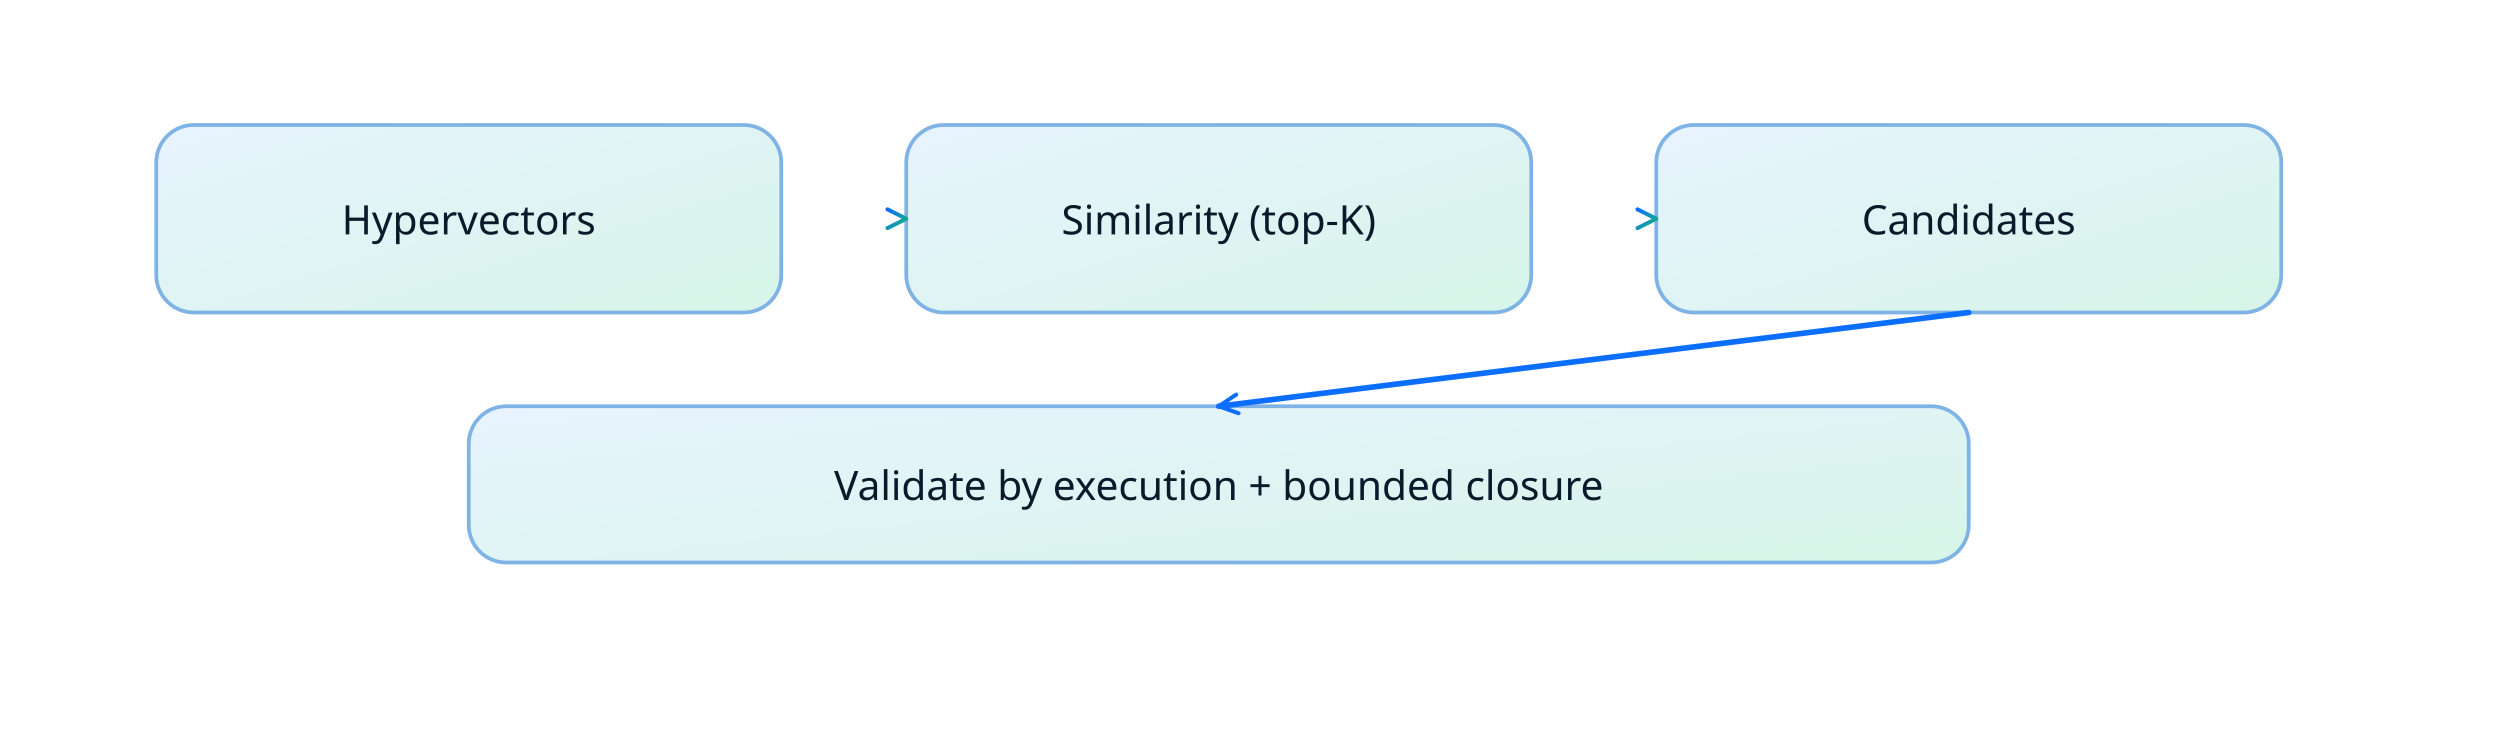
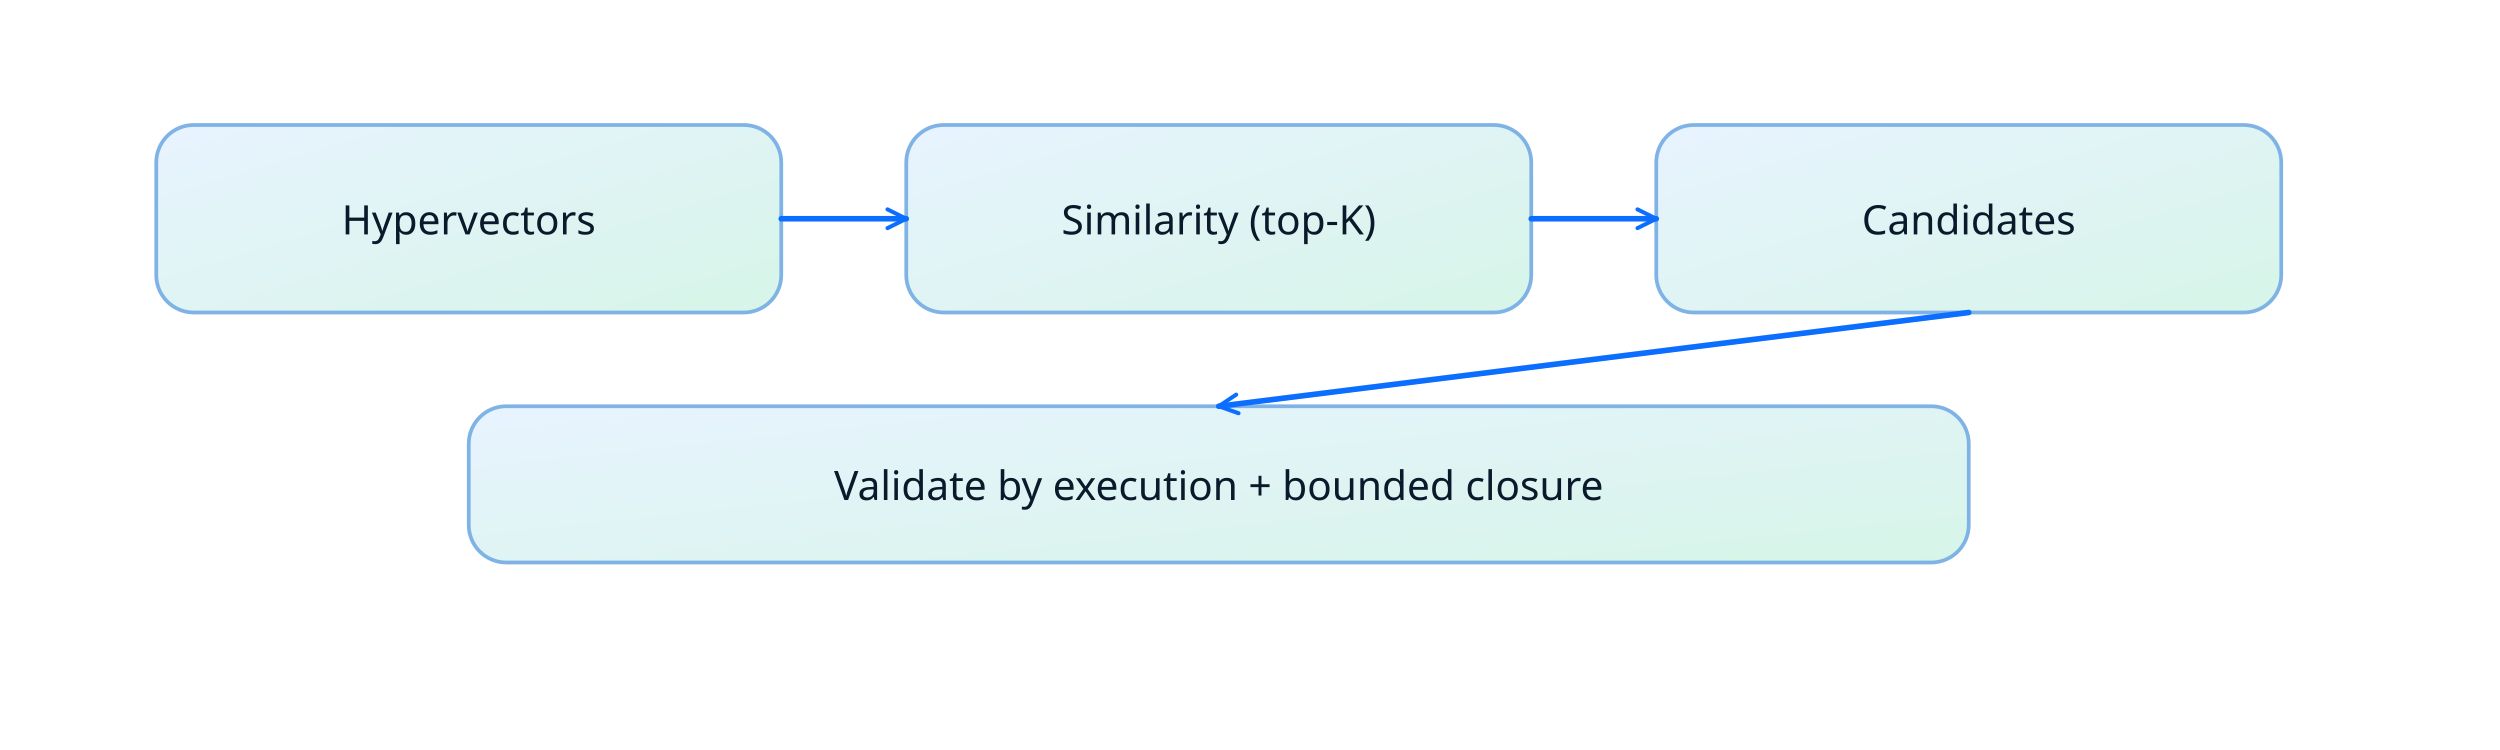
<svg xmlns="http://www.w3.org/2000/svg" viewBox="0 0 800 240" role="img" aria-label="VSA diagram">
  <defs>
    <linearGradient id="sky" x1="0" y1="0" x2="1" y2="1">
      <stop offset="0" stop-color="#e8f3ff" />
      <stop offset="1" stop-color="#d6f5e8" />
    </linearGradient>
    <linearGradient id="deep" x1="0" y1="0" x2="1" y2="1">
      <stop offset="0" stop-color="#0b6eff" />
      <stop offset="1" stop-color="#16b879" />
    </linearGradient>
-     <marker id="arrowhead-deep" markerWidth="8" markerHeight="8" refX="7" refY="4" orient="auto" markerUnits="userSpaceOnUse">
-       <path d="M 1 1 L 7 4 L 1 7" fill="none" stroke="url(#deep)" stroke-width="1.3" stroke-linecap="round" stroke-linejoin="round" />
-     </marker>
    <marker id="arrowhead-0b6eff" markerWidth="8" markerHeight="8" refX="7" refY="4" orient="auto" markerUnits="userSpaceOnUse">
      <path d="M 1 1 L 7 4 L 1 7" fill="none" stroke="#0b6eff" stroke-width="1.3" stroke-linecap="round" stroke-linejoin="round" />
    </marker>
  </defs>
  <rect x="50" y="40" rx="12" ry="12" width="200" height="60" fill="url(#sky)" stroke="#7fb3e6" stroke-width="1.2" />
  <text x="150" y="75" text-anchor="middle" font-size="13" fill="#0b1a2b" font-family="Space Grotesk">Hypervectors</text>
  <rect x="290" y="40" rx="12" ry="12" width="200" height="60" fill="url(#sky)" stroke="#7fb3e6" stroke-width="1.2" />
  <text x="390" y="75" text-anchor="middle" font-size="13" fill="#0b1a2b" font-family="Space Grotesk">Similarity (top-K)</text>
  <rect x="530" y="40" rx="12" ry="12" width="200" height="60" fill="url(#sky)" stroke="#7fb3e6" stroke-width="1.2" />
  <text x="630" y="75" text-anchor="middle" font-size="13" fill="#0b1a2b" font-family="Space Grotesk">Candidates</text>
-   <line x1="250" y1="70" x2="290" y2="70" stroke="url(#deep)" stroke-width="1.8" stroke-linecap="round" marker-end="url(#arrowhead-deep)" />
-   <line x1="490" y1="70" x2="530" y2="70" stroke="url(#deep)" stroke-width="1.8" stroke-linecap="round" marker-end="url(#arrowhead-deep)" />
+   <line x1="250" y1="70" x2="290" y2="70" stroke="#0b6eff" stroke-width="1.8" stroke-linecap="round" marker-end="url(#arrowhead-0b6eff)" />
+   <line x1="490" y1="70" x2="530" y2="70" stroke="#0b6eff" stroke-width="1.8" stroke-linecap="round" marker-end="url(#arrowhead-0b6eff)" />
  <rect x="150" y="130" rx="12" ry="12" width="480" height="50" fill="url(#sky)" stroke="#7fb3e6" stroke-width="1.2" />
  <text x="390" y="160" text-anchor="middle" font-size="13" fill="#0b1a2b" font-family="Space Grotesk">Validate by execution + bounded closure</text>
  <line x1="630" y1="100" x2="390" y2="130" stroke="#0b6eff" stroke-width="1.8" stroke-linecap="round" marker-end="url(#arrowhead-0b6eff)" />
</svg>
